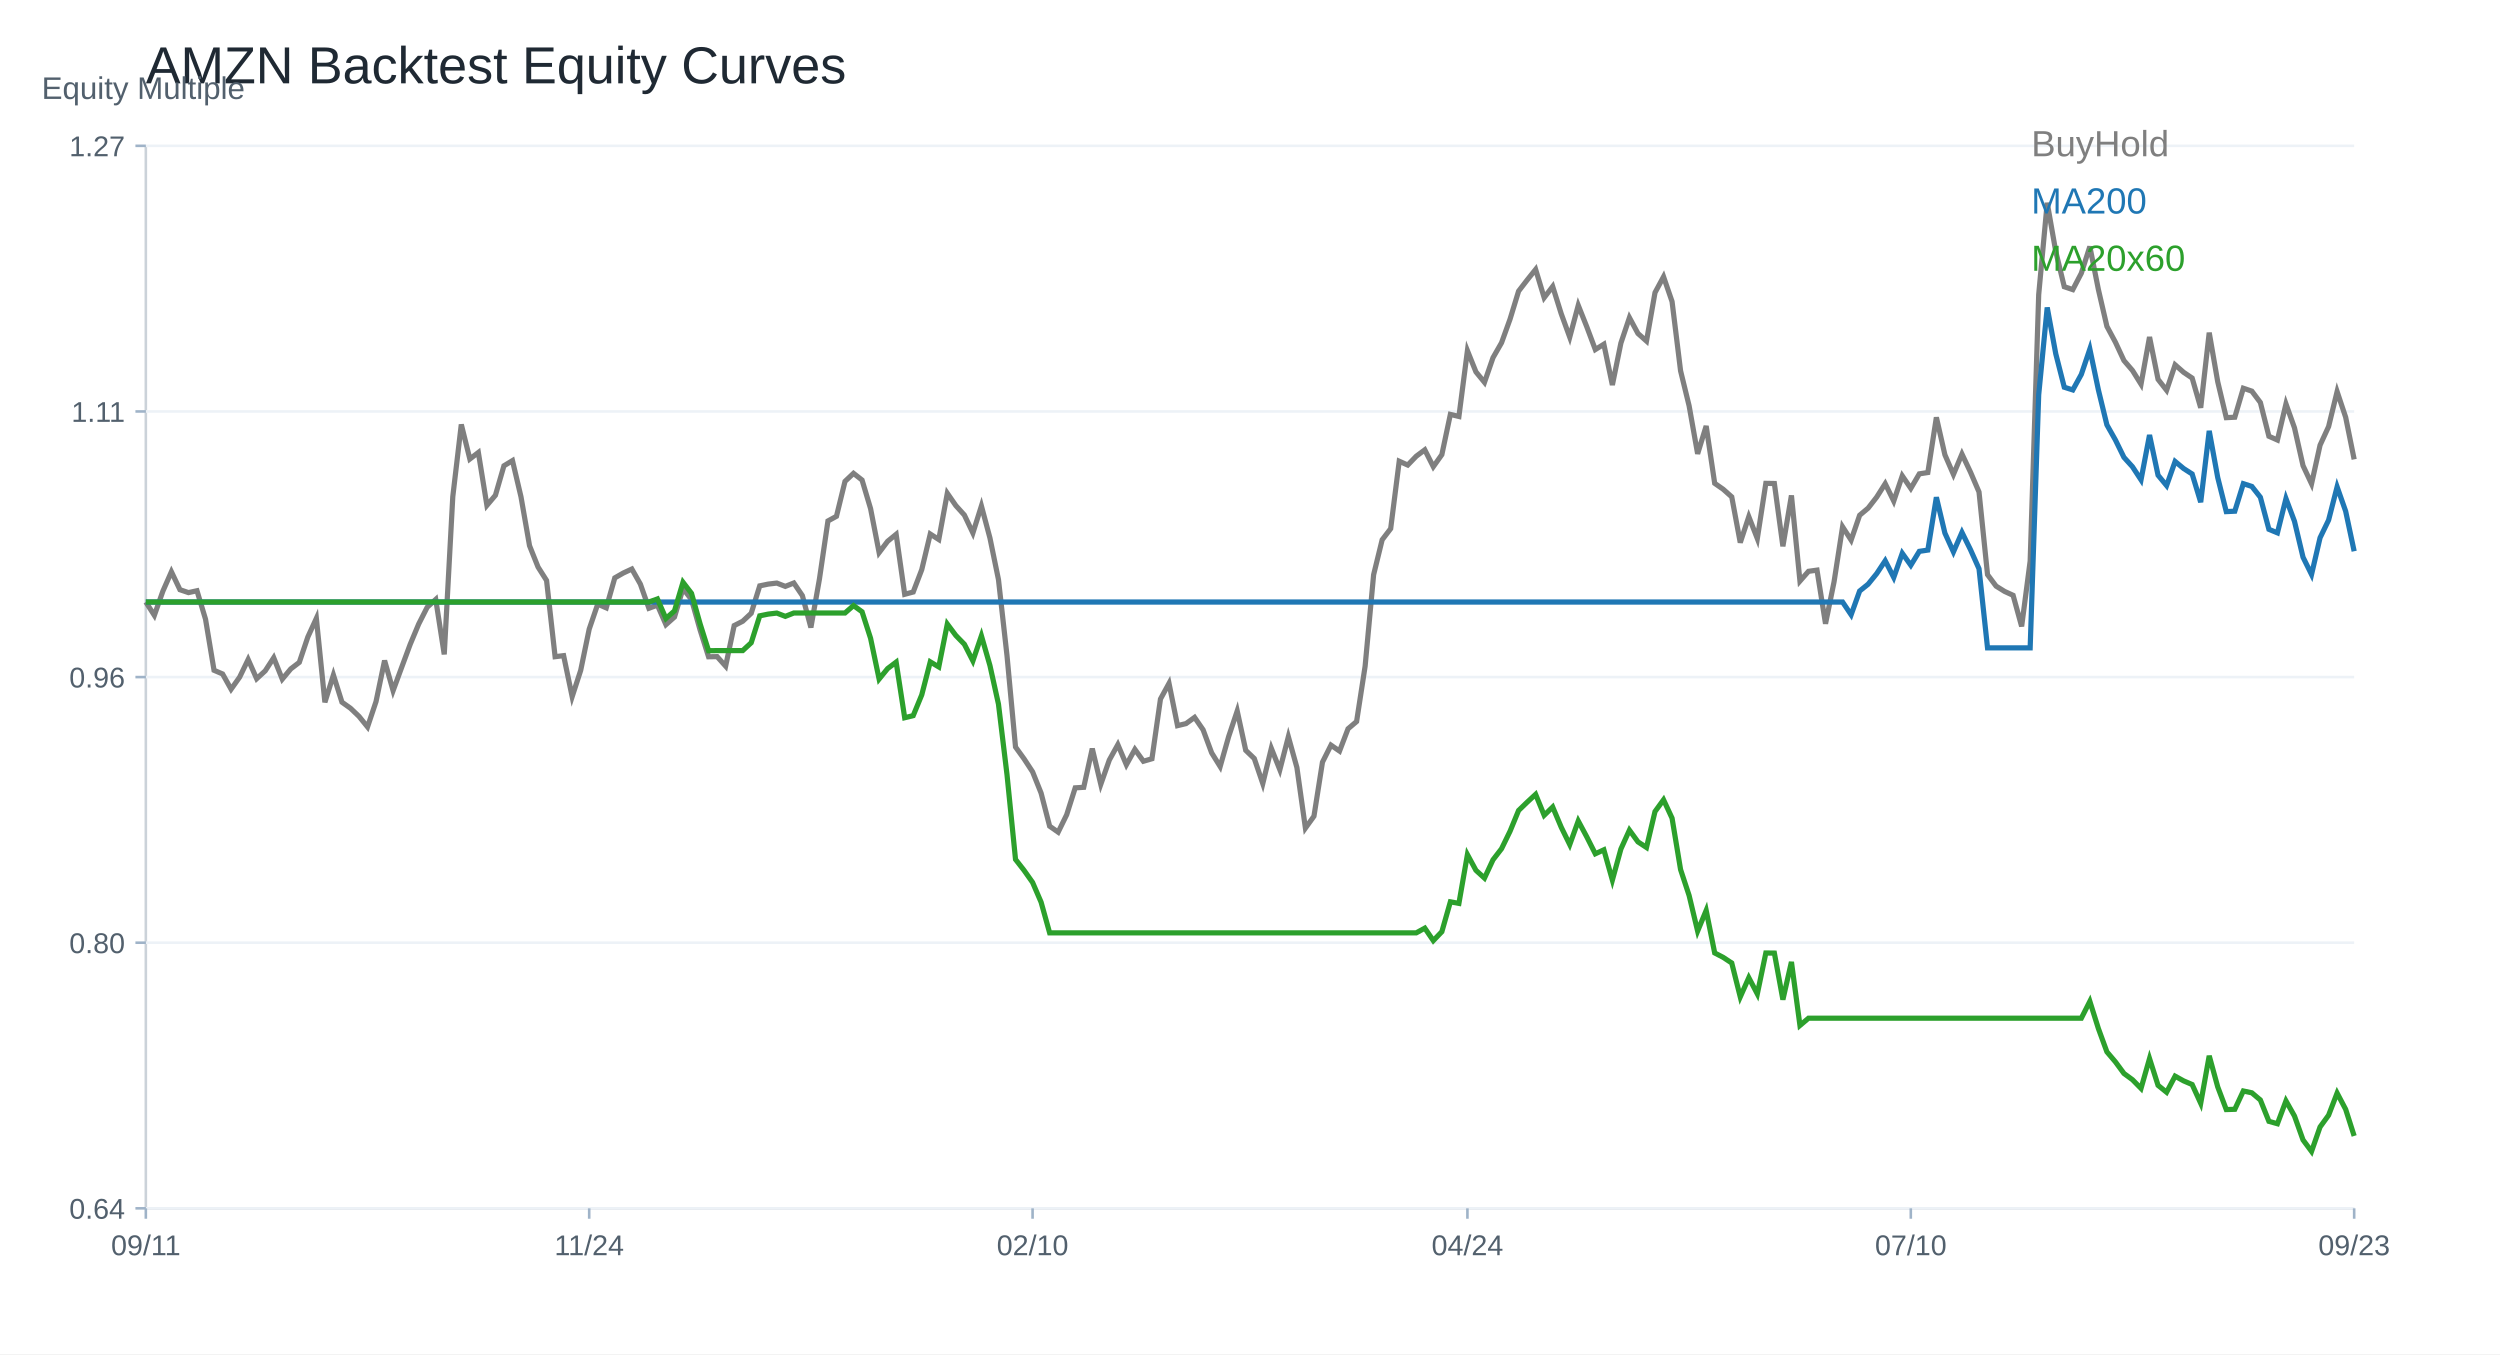
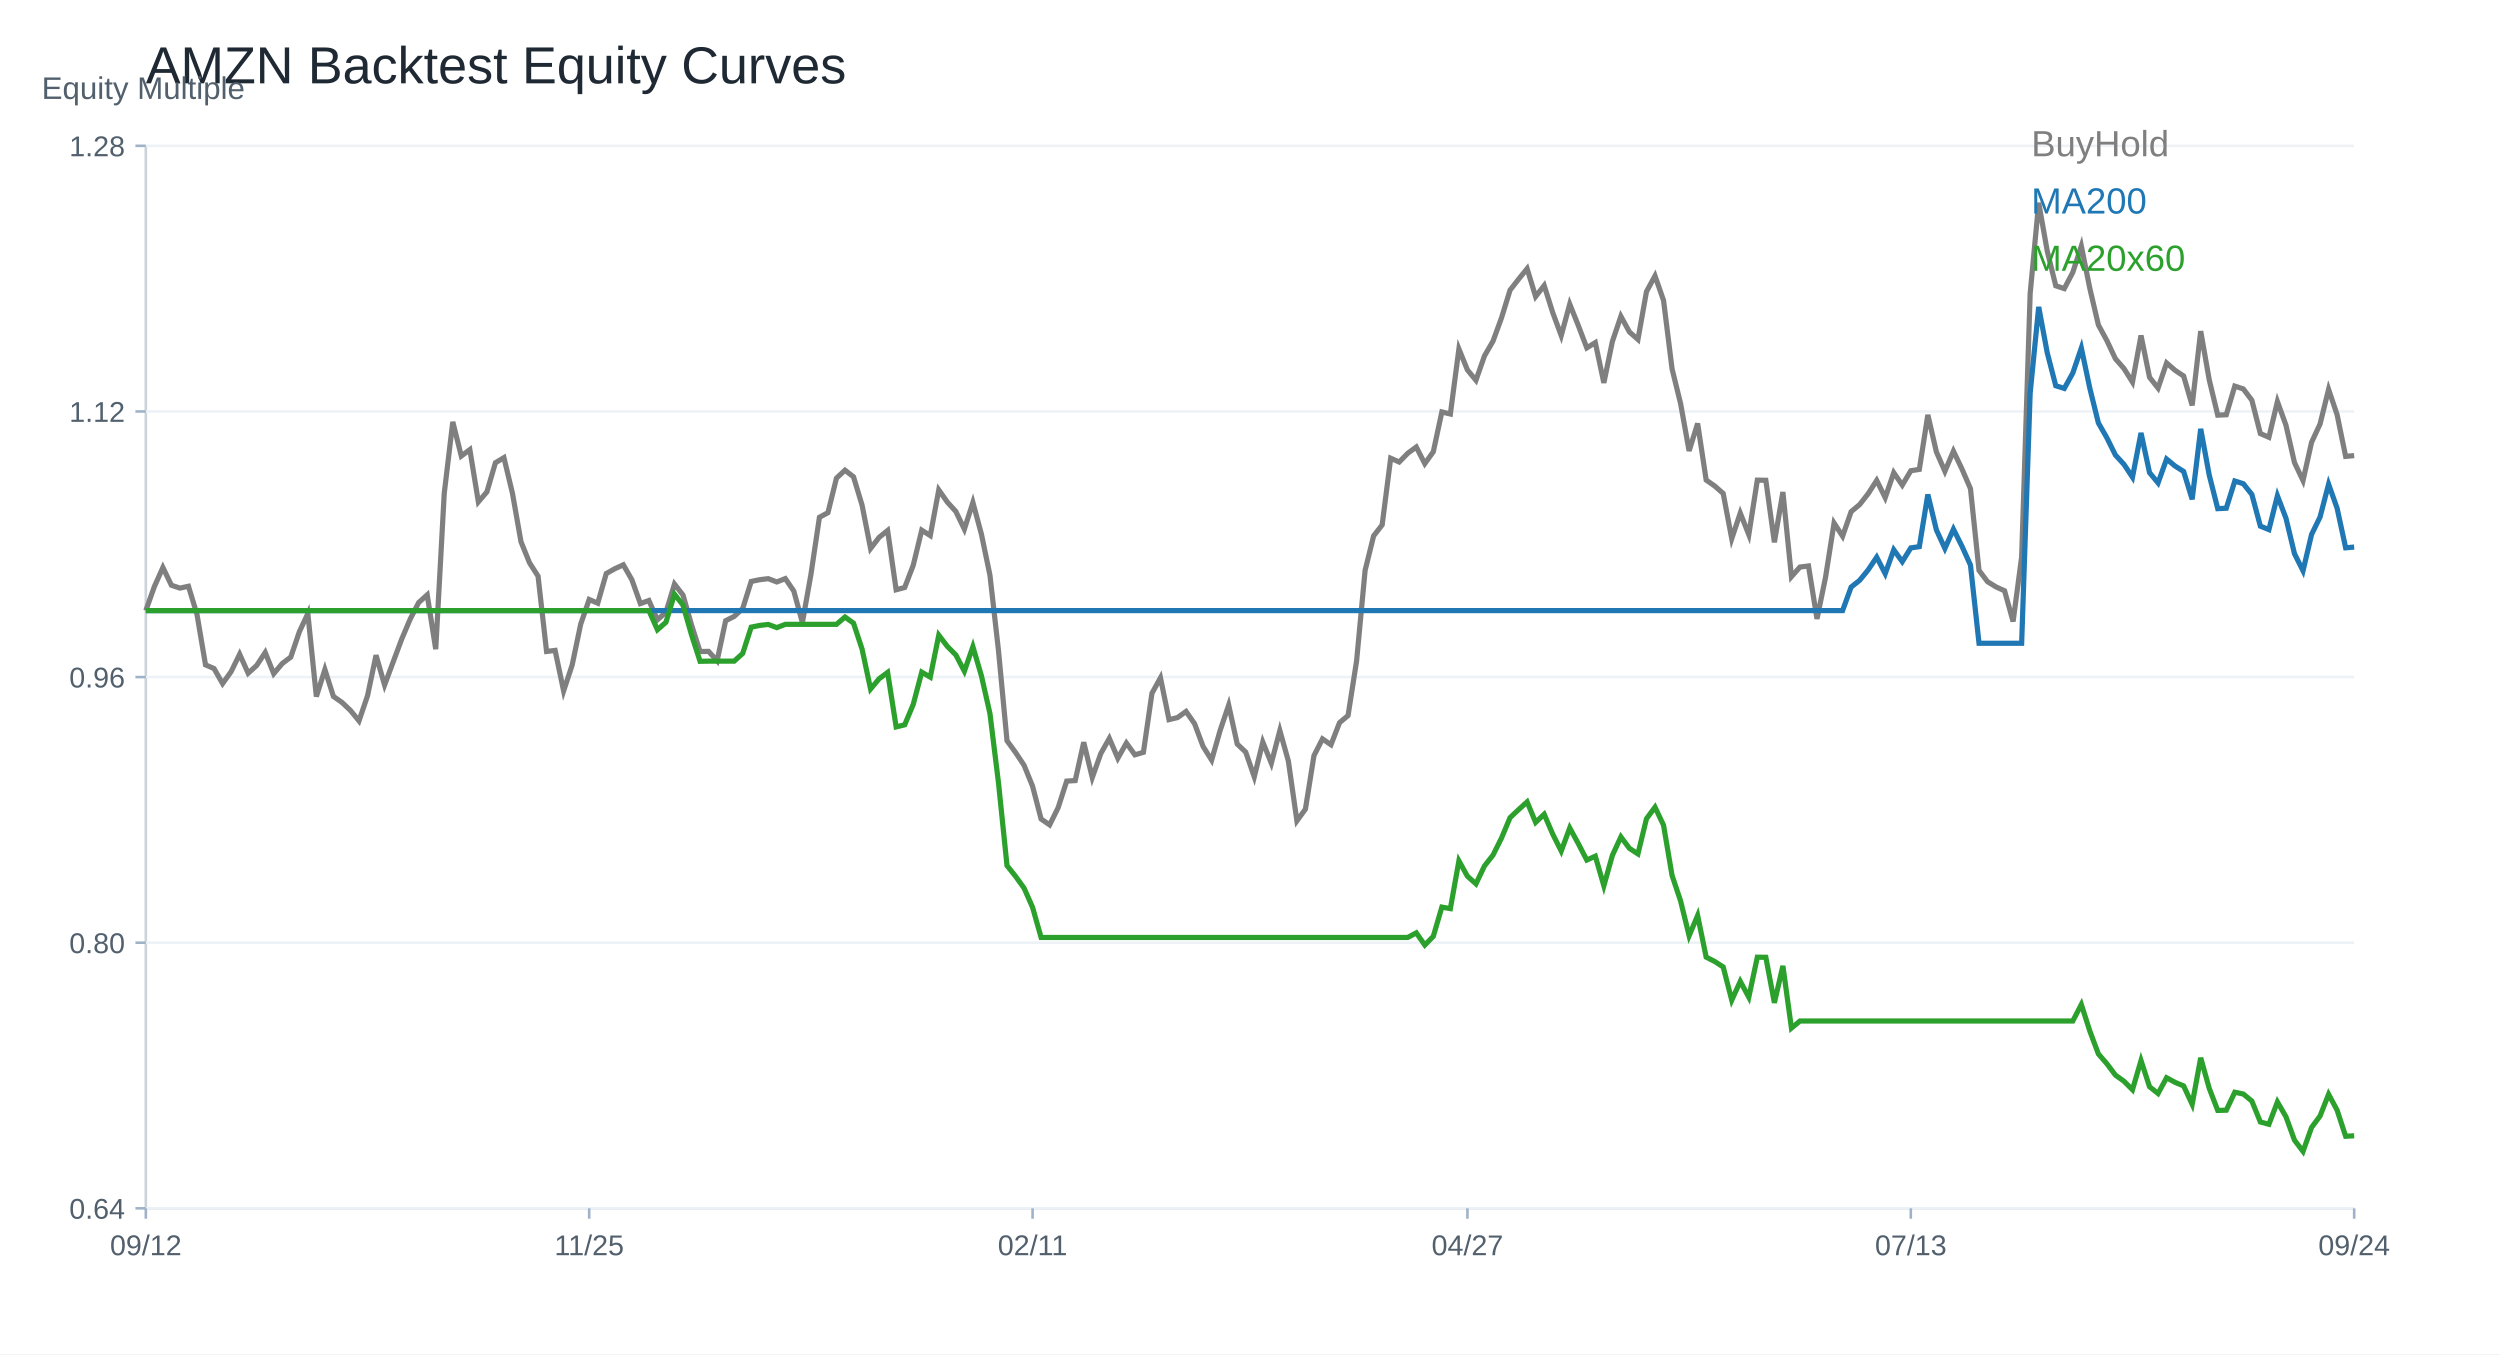
<svg xmlns="http://www.w3.org/2000/svg" width="960" height="520" viewBox="0 0 960 520">
  <rect width="100%" height="100%" fill="white" />
  <text x="56.00" y="32.00" font-size="20" font-family="Arial" fill="#1f2933" text-anchor="start">AMZN Backtest Equity Curves</text>
  <line x1="56" y1="464" x2="904" y2="464" stroke="#cbd2d9" />
  <line x1="56" y1="56" x2="56" y2="464" stroke="#cbd2d9" />
  <text x="16.00" y="38.00" font-size="12" font-family="Arial" fill="#52606d" text-anchor="start">Equity Multiple</text>
  <line x1="56" y1="464.00" x2="904" y2="464.00" stroke="#edf2f7" />
  <line x1="52" y1="464.00" x2="56" y2="464.00" stroke="#9fb3c8" />
  <text x="48.00" y="468.00" font-size="11" font-family="Arial" fill="#52606d" text-anchor="end">0.64</text>
  <line x1="56" y1="362.00" x2="904" y2="362.00" stroke="#edf2f7" />
  <line x1="52" y1="362.00" x2="56" y2="362.00" stroke="#9fb3c8" />
  <text x="48.00" y="366.00" font-size="11" font-family="Arial" fill="#52606d" text-anchor="end">0.80</text>
  <line x1="56" y1="260.00" x2="904" y2="260.00" stroke="#edf2f7" />
  <line x1="52" y1="260.00" x2="56" y2="260.00" stroke="#9fb3c8" />
  <text x="48.00" y="264.00" font-size="11" font-family="Arial" fill="#52606d" text-anchor="end">0.96</text>
  <line x1="56" y1="158.00" x2="904" y2="158.00" stroke="#edf2f7" />
  <line x1="52" y1="158.00" x2="56" y2="158.00" stroke="#9fb3c8" />
-   <text x="48.00" y="162.00" font-size="11" font-family="Arial" fill="#52606d" text-anchor="end">1.11</text>
+   <text x="48.00" y="162.00" font-size="11" font-family="Arial" fill="#52606d" text-anchor="end">1.12</text>
  <line x1="56" y1="56.00" x2="904" y2="56.00" stroke="#edf2f7" />
  <line x1="52" y1="56.00" x2="56" y2="56.00" stroke="#9fb3c8" />
-   <text x="48.00" y="60.00" font-size="11" font-family="Arial" fill="#52606d" text-anchor="end">1.27</text>
+   <text x="48.00" y="60.00" font-size="11" font-family="Arial" fill="#52606d" text-anchor="end">1.28</text>
  <line x1="56.00" y1="464" x2="56.00" y2="468" stroke="#9fb3c8" />
-   <text x="56.00" y="482.00" font-size="11" font-family="Arial" fill="#52606d" text-anchor="middle">09/11</text>
+   <text x="56.00" y="482.00" font-size="11" font-family="Arial" fill="#52606d" text-anchor="middle">09/12</text>
  <line x1="226.25" y1="464" x2="226.25" y2="468" stroke="#9fb3c8" />
-   <text x="226.25" y="482.00" font-size="11" font-family="Arial" fill="#52606d" text-anchor="middle">11/24</text>
+   <text x="226.25" y="482.00" font-size="11" font-family="Arial" fill="#52606d" text-anchor="middle">11/25</text>
  <line x1="396.51" y1="464" x2="396.51" y2="468" stroke="#9fb3c8" />
-   <text x="396.51" y="482.00" font-size="11" font-family="Arial" fill="#52606d" text-anchor="middle">02/10</text>
+   <text x="396.51" y="482.00" font-size="11" font-family="Arial" fill="#52606d" text-anchor="middle">02/11</text>
  <line x1="563.49" y1="464" x2="563.49" y2="468" stroke="#9fb3c8" />
-   <text x="563.49" y="482.00" font-size="11" font-family="Arial" fill="#52606d" text-anchor="middle">04/24</text>
+   <text x="563.49" y="482.00" font-size="11" font-family="Arial" fill="#52606d" text-anchor="middle">04/27</text>
  <line x1="733.75" y1="464" x2="733.75" y2="468" stroke="#9fb3c8" />
-   <text x="733.75" y="482.00" font-size="11" font-family="Arial" fill="#52606d" text-anchor="middle">07/10</text>
+   <text x="733.75" y="482.00" font-size="11" font-family="Arial" fill="#52606d" text-anchor="middle">07/13</text>
  <line x1="904.00" y1="464" x2="904.00" y2="468" stroke="#9fb3c8" />
-   <text x="904.00" y="482.00" font-size="11" font-family="Arial" fill="#52606d" text-anchor="middle">09/23</text>
-   <polyline fill="none" stroke="#7f7f7f" stroke-width="2" points="56.00,231.18 59.27,236.29 62.55,226.99 65.82,219.56 69.10,226.45 72.37,227.56 75.64,226.85 78.92,237.76 82.19,257.39 85.47,258.80 88.74,264.65 92.02,260.02 95.29,253.25 98.56,260.62 101.84,257.61 105.11,252.57 108.39,260.79 111.66,256.85 114.93,254.35 118.21,244.60 121.48,237.45 124.76,269.69 128.03,259.20 131.31,269.64 134.58,271.96 137.85,275.08 141.13,279.14 144.40,269.38 147.68,253.64 150.95,265.21 154.22,256.31 157.50,247.46 160.77,239.64 164.05,233.17 167.32,230.19 170.59,251.29 173.87,190.72 177.14,162.99 180.42,176.26 183.69,173.76 186.97,194.07 190.24,190.18 193.51,178.87 196.79,176.88 200.06,190.78 203.34,209.55 206.61,217.74 209.88,222.90 213.16,252.17 216.43,251.77 219.71,267.51 222.98,257.44 226.25,241.59 229.53,231.98 232.80,233.42 236.08,221.91 239.35,220.04 242.63,218.51 245.90,224.29 249.17,233.57 252.45,232.38 255.72,239.86 259.00,236.94 262.27,226.00 265.54,230.25 268.82,241.85 272.09,252.20 275.37,252.14 278.64,255.80 281.92,240.23 285.19,238.56 288.46,235.50 291.74,224.97 295.01,224.29 298.29,223.90 301.56,225.17 304.83,223.87 308.11,228.72 311.38,240.97 314.66,222.37 317.93,200.05 321.20,198.26 324.48,184.85 327.75,181.76 331.03,184.34 334.30,195.31 337.58,212.19 340.85,207.85 344.12,205.18 347.40,228.21 350.67,227.33 353.95,218.74 357.22,205.07 360.49,207.17 363.77,189.41 367.04,194.15 370.32,197.78 373.59,204.67 376.86,194.29 380.14,206.60 383.41,222.56 386.69,251.77 389.96,286.85 393.24,291.39 396.51,296.38 399.78,304.54 403.06,317.25 406.33,319.55 409.61,312.85 412.88,302.53 416.15,302.33 419.43,287.45 422.70,301.17 425.98,291.84 429.25,285.94 432.53,293.66 435.80,287.76 439.07,292.32 442.35,291.36 445.62,268.42 448.90,262.41 452.17,278.65 455.44,277.86 458.72,275.48 461.99,280.24 465.27,289.09 468.54,294.36 471.81,282.82 475.09,273.01 478.36,288.13 481.64,291.27 484.91,300.89 488.19,287.36 491.46,295.58 494.73,282.91 498.01,294.73 501.28,317.99 504.56,313.42 507.83,292.66 511.10,286.14 514.38,288.41 517.65,279.85 520.93,277.07 524.20,255.86 527.47,220.69 530.75,207.28 534.02,203.00 537.30,177.11 540.57,178.58 543.85,175.18 547.12,172.74 550.39,179.21 553.67,174.58 556.94,159.13 560.22,159.92 563.49,134.66 566.76,142.80 570.04,146.82 573.31,137.35 576.59,131.62 579.86,122.55 583.14,111.80 586.41,107.55 589.68,103.46 592.96,114.30 596.23,110.01 599.51,120.48 602.78,129.47 606.05,117.25 609.33,125.50 612.60,134.23 615.88,132.19 619.15,147.84 622.42,131.76 625.70,121.98 628.97,128.05 632.25,130.97 635.52,112.37 638.80,106.27 642.07,115.80 645.34,142.40 648.62,155.84 651.89,174.27 655.17,163.58 658.44,185.59 661.71,187.88 664.99,190.80 668.26,208.36 671.54,198.40 674.81,206.80 678.08,185.61 681.36,185.67 684.63,209.78 687.91,190.24 691.18,223.13 694.46,219.39 697.73,218.93 701.00,239.52 704.28,223.41 707.55,202.29 710.83,207.39 714.10,197.86 717.37,195.11 720.65,190.89 723.92,185.73 727.20,192.42 730.47,182.72 733.75,187.54 737.02,181.96 740.29,181.45 743.57,160.26 746.84,174.64 750.12,182.18 753.39,174.36 756.66,181.28 759.94,188.93 763.21,220.66 766.49,225.06 769.76,227.10 773.03,228.60 776.31,240.54 779.58,215.45 782.86,113.13 786.13,77.86 789.41,96.57 792.68,110.10 795.95,111.21 799.23,104.91 802.50,94.67 805.78,111.18 809.05,125.33 812.32,131.42 815.60,138.46 818.87,142.26 822.15,147.53 825.42,129.41 828.69,145.66 831.97,149.86 835.24,140.10 838.52,142.97 841.79,145.18 845.07,156.58 848.34,127.74 851.61,146.62 854.89,160.38 858.16,160.21 861.44,149.09 864.71,150.20 867.98,154.56 871.26,167.52 874.53,168.97 877.81,155.10 881.08,164.29 884.36,178.81 887.63,185.78 890.90,170.95 894.18,163.81 897.45,150.37 900.73,160.21 904.00,176.40" />
+   <text x="904.00" y="482.00" font-size="11" font-family="Arial" fill="#52606d" text-anchor="middle">09/24</text>
+   <polyline fill="none" stroke="#7f7f7f" stroke-width="2" points="56.00,234.46 59.27,225.27 62.55,217.92 65.82,224.73 69.10,225.83 72.37,225.13 75.64,235.92 78.92,255.31 82.19,256.72 85.47,262.49 88.74,257.92 92.02,251.22 95.29,258.51 98.56,255.54 101.84,250.55 105.11,258.68 108.39,254.78 111.66,252.32 114.93,242.67 118.21,235.61 121.48,267.48 124.76,257.11 128.03,267.42 131.31,269.72 134.58,272.81 137.85,276.81 141.13,267.17 144.40,251.61 147.68,263.05 150.95,254.25 154.22,245.50 157.50,237.77 160.77,231.38 164.05,228.43 167.32,249.29 170.59,189.42 173.87,162.00 177.14,175.12 180.42,172.65 183.69,192.72 186.97,188.88 190.24,177.70 193.51,175.74 196.79,189.47 200.06,208.03 203.34,216.13 206.61,221.23 209.88,250.16 213.16,249.76 216.43,265.32 219.71,255.37 222.98,239.70 226.25,230.20 229.53,231.63 232.80,220.25 236.08,218.40 239.35,216.89 242.63,222.60 245.90,231.77 249.17,230.59 252.45,237.99 255.72,235.11 259.00,224.29 262.27,228.49 265.54,239.95 268.82,250.19 272.09,250.13 275.37,253.74 278.64,238.36 281.92,236.70 285.19,233.68 288.46,223.28 291.74,222.60 295.01,222.21 298.29,223.47 301.56,222.18 304.83,226.98 308.11,239.09 311.38,220.70 314.66,198.64 317.93,196.87 321.20,183.61 324.48,180.56 327.75,183.11 331.03,193.96 334.30,210.63 337.58,206.35 340.85,203.71 344.12,226.47 347.40,225.60 350.67,217.11 353.95,203.60 357.22,205.67 360.49,188.13 363.77,192.81 367.04,196.40 370.32,203.21 373.59,192.95 376.86,205.11 380.14,220.89 383.41,249.76 386.69,284.44 389.96,288.92 393.24,293.86 396.51,301.93 399.78,314.49 403.06,316.76 406.33,310.14 409.61,299.94 412.88,299.74 416.15,285.03 419.43,298.59 422.70,289.37 425.98,283.54 429.25,291.16 432.53,285.33 435.80,289.85 439.07,288.89 442.35,266.22 445.62,260.28 448.90,276.34 452.17,275.55 455.44,273.20 458.72,277.91 461.99,286.65 465.27,291.87 468.54,280.46 471.81,270.76 475.09,285.70 478.36,288.81 481.64,298.31 484.91,284.94 488.19,293.07 491.46,280.54 494.73,292.23 498.01,315.21 501.28,310.70 504.56,290.18 507.83,283.74 511.10,285.98 514.38,277.51 517.65,274.77 520.93,253.80 524.20,219.04 527.47,205.79 530.75,201.55 534.02,175.96 537.30,177.42 540.57,174.06 543.85,171.65 547.12,178.04 550.39,173.47 553.67,158.19 556.94,158.98 560.22,134.00 563.49,142.05 566.76,146.03 570.04,136.66 573.31,131.00 576.59,122.03 579.86,111.41 583.14,107.20 586.41,103.17 589.68,113.88 592.96,109.64 596.23,119.99 599.51,128.87 602.78,116.79 606.05,124.95 609.33,133.58 612.60,131.56 615.88,147.03 619.15,131.14 622.42,121.47 625.70,127.47 628.97,130.36 632.25,111.97 635.52,105.94 638.80,115.36 642.07,141.65 645.34,154.94 648.62,173.16 651.89,162.59 655.17,184.34 658.44,186.61 661.71,189.50 664.99,206.85 668.26,197.01 671.54,205.31 674.81,184.37 678.08,184.43 681.36,208.25 684.63,188.94 687.91,221.45 691.18,217.75 694.46,217.31 697.73,237.66 701.00,221.73 704.28,200.85 707.55,205.90 710.83,196.48 714.10,193.76 717.37,189.58 720.65,184.48 723.92,191.10 727.20,181.51 730.47,186.28 733.75,180.76 737.02,180.25 740.29,159.31 743.57,173.52 746.84,180.98 750.12,173.24 753.39,180.08 756.66,187.65 759.94,219.02 763.21,223.36 766.49,225.38 769.76,226.86 773.03,238.66 776.31,213.86 779.58,112.73 782.86,77.86 786.13,96.36 789.41,109.73 792.68,110.82 795.95,104.60 799.23,94.48 802.50,110.79 805.78,124.78 809.05,130.81 812.32,137.76 815.60,141.51 818.87,146.73 822.15,128.82 825.42,144.88 828.69,149.03 831.97,139.38 835.24,142.21 838.52,144.40 841.79,155.67 845.07,127.16 848.34,145.83 851.61,159.42 854.89,159.26 858.16,148.27 861.44,149.36 864.71,153.68 867.98,166.49 871.26,167.92 874.53,154.21 877.81,163.29 881.08,177.64 884.36,184.54 887.63,169.88 890.90,162.82 894.18,149.53 897.45,159.26 900.73,175.26 904.00,174.95" />
  <text x="780.00" y="60.00" font-size="14" font-family="Arial" fill="#7f7f7f" text-anchor="start">BuyHold</text>
-   <polyline fill="none" stroke="#1f77b4" stroke-width="2" points="56.00,231.18 59.27,231.18 62.55,231.18 65.82,231.18 69.10,231.18 72.37,231.18 75.64,231.18 78.92,231.18 82.19,231.18 85.47,231.18 88.74,231.18 92.02,231.18 95.29,231.18 98.56,231.18 101.84,231.18 105.11,231.18 108.39,231.18 111.66,231.18 114.93,231.18 118.21,231.18 121.48,231.18 124.76,231.18 128.03,231.18 131.31,231.18 134.58,231.18 137.85,231.18 141.13,231.18 144.40,231.18 147.68,231.18 150.95,231.18 154.22,231.18 157.50,231.18 160.77,231.18 164.05,231.18 167.32,231.18 170.59,231.18 173.87,231.18 177.14,231.18 180.42,231.18 183.69,231.18 186.97,231.18 190.24,231.18 193.51,231.18 196.79,231.18 200.06,231.18 203.34,231.18 206.61,231.18 209.88,231.18 213.16,231.18 216.43,231.18 219.71,231.18 222.98,231.18 226.25,231.18 229.53,231.18 232.80,231.18 236.08,231.18 239.35,231.18 242.63,231.18 245.90,231.18 249.17,231.18 252.45,231.18 255.72,231.18 259.00,231.18 262.27,231.18 265.54,231.18 268.82,231.18 272.09,231.18 275.37,231.18 278.64,231.18 281.92,231.18 285.19,231.18 288.46,231.18 291.74,231.18 295.01,231.18 298.29,231.18 301.56,231.18 304.83,231.18 308.11,231.18 311.38,231.18 314.66,231.18 317.93,231.18 321.20,231.18 324.48,231.18 327.75,231.18 331.03,231.18 334.30,231.18 337.58,231.18 340.85,231.18 344.12,231.18 347.40,231.18 350.67,231.18 353.95,231.18 357.22,231.18 360.49,231.18 363.77,231.18 367.04,231.18 370.32,231.18 373.59,231.18 376.86,231.18 380.14,231.18 383.41,231.18 386.69,231.18 389.96,231.18 393.24,231.18 396.51,231.18 399.78,231.18 403.06,231.18 406.33,231.18 409.61,231.18 412.88,231.18 416.15,231.18 419.43,231.18 422.70,231.18 425.98,231.18 429.25,231.18 432.53,231.18 435.80,231.18 439.07,231.18 442.35,231.18 445.62,231.18 448.90,231.18 452.17,231.18 455.44,231.18 458.72,231.18 461.99,231.18 465.27,231.18 468.54,231.18 471.81,231.18 475.09,231.18 478.36,231.18 481.64,231.18 484.91,231.18 488.19,231.18 491.46,231.18 494.73,231.18 498.01,231.18 501.28,231.18 504.56,231.18 507.83,231.18 511.10,231.18 514.38,231.18 517.65,231.18 520.93,231.18 524.20,231.18 527.47,231.18 530.75,231.18 534.02,231.18 537.30,231.18 540.57,231.18 543.85,231.18 547.12,231.18 550.39,231.18 553.67,231.18 556.94,231.18 560.22,231.18 563.49,231.18 566.76,231.18 570.04,231.18 573.31,231.18 576.59,231.18 579.86,231.18 583.14,231.18 586.41,231.18 589.68,231.18 592.96,231.18 596.23,231.18 599.51,231.18 602.78,231.18 606.05,231.18 609.33,231.18 612.60,231.18 615.88,231.18 619.15,231.18 622.42,231.18 625.70,231.18 628.97,231.18 632.25,231.18 635.52,231.18 638.80,231.18 642.07,231.18 645.34,231.18 648.62,231.18 651.89,231.18 655.17,231.18 658.44,231.18 661.71,231.18 664.99,231.18 668.26,231.18 671.54,231.18 674.81,231.18 678.08,231.18 681.36,231.18 684.63,231.18 687.91,231.18 691.18,231.18 694.46,231.18 697.73,231.18 701.00,231.18 704.28,231.18 707.55,231.18 710.83,236.07 714.10,226.95 717.37,224.31 720.65,220.27 723.92,215.33 727.20,221.74 730.47,212.45 733.75,217.06 737.02,211.72 740.29,211.23 743.57,190.94 746.84,204.71 750.12,211.93 753.39,204.44 756.66,211.06 759.94,218.40 763.21,248.78 766.49,248.78 769.76,248.78 773.03,248.78 776.31,248.78 779.58,248.78 782.86,151.57 786.13,118.06 789.41,135.84 792.68,148.69 795.95,149.74 799.23,143.76 802.50,134.04 805.78,149.72 809.05,163.16 812.32,168.95 815.60,175.63 818.87,179.24 822.15,184.25 825.42,167.04 828.69,182.48 831.97,186.46 835.24,177.20 838.52,179.92 841.79,182.02 845.07,192.85 848.34,165.45 851.61,183.39 854.89,196.46 858.16,196.30 861.44,185.74 864.71,186.79 867.98,190.94 871.26,203.25 874.53,204.62 877.81,191.45 881.08,200.18 884.36,213.97 887.63,220.60 890.90,206.51 894.18,199.72 897.45,186.95 900.73,196.30 904.00,211.68" />
+   <polyline fill="none" stroke="#1f77b4" stroke-width="2" points="56.00,234.46 59.27,234.46 62.55,234.46 65.82,234.46 69.10,234.46 72.37,234.46 75.64,234.46 78.92,234.46 82.19,234.46 85.47,234.46 88.74,234.46 92.02,234.46 95.29,234.46 98.56,234.46 101.84,234.46 105.11,234.46 108.39,234.46 111.66,234.46 114.93,234.46 118.21,234.46 121.48,234.46 124.76,234.46 128.03,234.46 131.31,234.46 134.58,234.46 137.85,234.46 141.13,234.46 144.40,234.46 147.68,234.46 150.95,234.46 154.22,234.46 157.50,234.46 160.77,234.46 164.05,234.46 167.32,234.46 170.59,234.46 173.87,234.46 177.14,234.46 180.42,234.46 183.69,234.46 186.97,234.46 190.24,234.46 193.51,234.46 196.79,234.46 200.06,234.46 203.34,234.46 206.61,234.46 209.88,234.46 213.16,234.46 216.43,234.46 219.71,234.46 222.98,234.46 226.25,234.46 229.53,234.46 232.80,234.46 236.08,234.46 239.35,234.46 242.63,234.46 245.90,234.46 249.17,234.46 252.45,234.46 255.72,234.46 259.00,234.46 262.27,234.46 265.54,234.46 268.82,234.46 272.09,234.46 275.37,234.46 278.64,234.46 281.92,234.46 285.19,234.46 288.46,234.46 291.74,234.46 295.01,234.46 298.29,234.46 301.56,234.46 304.83,234.46 308.11,234.46 311.38,234.46 314.66,234.46 317.93,234.46 321.20,234.46 324.48,234.46 327.75,234.46 331.03,234.46 334.30,234.46 337.58,234.46 340.85,234.46 344.12,234.46 347.40,234.46 350.67,234.46 353.95,234.46 357.22,234.46 360.49,234.46 363.77,234.46 367.04,234.46 370.32,234.46 373.59,234.46 376.86,234.46 380.14,234.46 383.41,234.46 386.69,234.46 389.96,234.46 393.24,234.46 396.51,234.46 399.78,234.46 403.06,234.46 406.33,234.46 409.61,234.46 412.88,234.46 416.15,234.46 419.43,234.46 422.70,234.46 425.98,234.46 429.25,234.46 432.53,234.46 435.80,234.46 439.07,234.46 442.35,234.46 445.62,234.46 448.90,234.46 452.17,234.46 455.44,234.46 458.72,234.46 461.99,234.46 465.27,234.46 468.54,234.46 471.81,234.46 475.09,234.46 478.36,234.46 481.64,234.46 484.91,234.46 488.19,234.46 491.46,234.46 494.73,234.46 498.01,234.46 501.28,234.46 504.56,234.46 507.83,234.46 511.10,234.46 514.38,234.46 517.65,234.46 520.93,234.46 524.20,234.46 527.47,234.46 530.75,234.46 534.02,234.46 537.30,234.46 540.57,234.46 543.85,234.46 547.12,234.46 550.39,234.46 553.67,234.46 556.94,234.46 560.22,234.46 563.49,234.46 566.76,234.46 570.04,234.46 573.31,234.46 576.59,234.46 579.86,234.46 583.14,234.46 586.41,234.46 589.68,234.46 592.96,234.46 596.23,234.46 599.51,234.46 602.78,234.46 606.05,234.46 609.33,234.46 612.60,234.46 615.88,234.46 619.15,234.46 622.42,234.46 625.70,234.46 628.97,234.46 632.25,234.46 635.52,234.46 638.80,234.46 642.07,234.46 645.34,234.46 648.62,234.46 651.89,234.46 655.17,234.46 658.44,234.46 661.71,234.46 664.99,234.46 668.26,234.46 671.54,234.46 674.81,234.46 678.08,234.46 681.36,234.46 684.63,234.46 687.91,234.46 691.18,234.46 694.46,234.46 697.73,234.46 701.00,234.46 704.28,234.46 707.55,234.46 710.83,225.44 714.10,222.84 717.37,218.84 720.65,213.96 723.92,220.29 727.20,211.12 730.47,215.68 733.75,210.39 737.02,209.91 740.29,189.87 743.57,203.47 746.84,210.61 750.12,203.20 753.39,209.75 756.66,216.99 759.94,247.02 763.21,247.02 766.49,247.02 769.76,247.02 773.03,247.02 776.31,247.02 779.58,150.97 782.86,117.85 786.13,135.42 789.41,148.12 792.68,149.16 795.95,143.25 799.23,133.63 802.50,149.13 805.78,162.41 809.05,168.14 812.32,174.74 815.60,178.31 818.87,183.26 822.15,166.25 825.42,181.50 828.69,185.44 831.97,176.28 835.24,178.97 838.52,181.05 841.79,191.75 845.07,164.68 848.34,182.41 851.61,195.32 854.89,195.16 858.16,184.72 861.44,185.76 864.71,189.86 867.98,202.03 871.26,203.38 874.53,190.37 877.81,198.99 881.08,212.62 884.36,219.17 887.63,205.25 890.90,198.54 894.18,185.92 897.45,195.16 900.73,210.36 904.00,210.07" />
  <text x="780.00" y="82.00" font-size="14" font-family="Arial" fill="#1f77b4" text-anchor="start">MA200</text>
-   <polyline fill="none" stroke="#2ca02c" stroke-width="2" points="56.00,231.18 59.27,231.18 62.55,231.18 65.82,231.18 69.10,231.18 72.37,231.18 75.64,231.18 78.92,231.18 82.19,231.18 85.47,231.18 88.74,231.18 92.02,231.18 95.29,231.18 98.56,231.18 101.84,231.18 105.11,231.18 108.39,231.18 111.66,231.18 114.93,231.18 118.21,231.18 121.48,231.18 124.76,231.18 128.03,231.18 131.31,231.18 134.58,231.18 137.85,231.18 141.13,231.18 144.40,231.18 147.68,231.18 150.95,231.18 154.22,231.18 157.50,231.18 160.77,231.18 164.05,231.18 167.32,231.18 170.59,231.18 173.87,231.18 177.14,231.18 180.42,231.18 183.69,231.18 186.97,231.18 190.24,231.18 193.51,231.18 196.79,231.18 200.06,231.18 203.34,231.18 206.61,231.18 209.88,231.18 213.16,231.18 216.43,231.18 219.71,231.18 222.98,231.18 226.25,231.18 229.53,231.18 232.80,231.18 236.08,231.18 239.35,231.18 242.63,231.18 245.90,231.18 249.17,231.18 252.45,229.99 255.72,237.50 259.00,234.57 262.27,223.59 265.54,227.85 268.82,239.50 272.09,249.88 275.37,249.83 278.64,249.83 281.92,249.83 285.19,249.83 288.46,246.82 291.74,236.48 295.01,235.81 298.29,235.42 301.56,236.68 304.83,235.39 308.11,235.39 311.38,235.39 314.66,235.39 317.93,235.39 321.20,235.39 324.48,235.39 327.75,232.53 331.03,234.92 334.30,245.10 337.58,260.75 340.85,256.73 344.12,254.26 347.40,275.61 350.67,274.80 353.95,266.83 357.22,254.15 360.49,256.10 363.77,239.63 367.04,244.02 370.32,247.39 373.59,253.78 376.86,244.15 380.14,255.57 383.41,270.38 386.69,297.47 389.96,330.01 393.24,334.22 396.51,338.85 399.78,346.43 403.06,358.21 406.33,358.21 409.61,358.21 412.88,358.21 416.15,358.21 419.43,358.21 422.70,358.21 425.98,358.21 429.25,358.21 432.53,358.21 435.80,358.21 439.07,358.21 442.35,358.21 445.62,358.21 448.90,358.21 452.17,358.21 455.44,358.21 458.72,358.21 461.99,358.21 465.27,358.21 468.54,358.21 471.81,358.21 475.09,358.21 478.36,358.21 481.64,358.21 484.91,358.21 488.19,358.21 491.46,358.21 494.73,358.21 498.01,358.21 501.28,358.21 504.56,358.21 507.83,358.21 511.10,358.21 514.38,358.21 517.65,358.21 520.93,358.21 524.20,358.21 527.47,358.21 530.75,358.21 534.02,358.21 537.30,358.21 540.57,358.21 543.85,358.21 547.12,356.40 550.39,361.20 553.67,357.77 556.94,346.31 560.22,346.90 563.49,328.16 566.76,334.20 570.04,337.19 573.31,330.16 576.59,325.91 579.86,319.19 583.14,311.22 586.41,308.06 589.68,305.03 592.96,313.07 596.23,309.89 599.51,317.65 602.78,324.32 606.05,315.25 609.33,321.37 612.60,327.85 615.88,326.34 619.15,337.94 622.42,326.02 625.70,318.77 628.97,323.27 632.25,325.43 635.52,311.64 638.80,307.12 642.07,314.18 645.34,333.91 648.62,343.87 651.89,357.54 655.17,349.61 658.44,365.93 661.71,367.63 664.99,369.80 668.26,382.81 671.54,375.43 674.81,381.66 678.08,365.95 681.36,365.99 684.63,383.87 687.91,369.38 691.18,393.77 694.46,390.99 697.73,390.99 701.00,390.99 704.28,390.99 707.55,390.99 710.83,390.99 714.10,390.99 717.37,390.99 720.65,390.99 723.92,390.99 727.20,390.99 730.47,390.99 733.75,390.99 737.02,390.99 740.29,390.99 743.57,390.99 746.84,390.99 750.12,390.99 753.39,390.99 756.66,390.99 759.94,390.99 763.21,390.99 766.49,390.99 769.76,390.99 773.03,390.99 776.31,390.99 779.58,390.99 782.86,390.99 786.13,390.99 789.41,390.99 792.68,390.99 795.95,390.99 799.23,390.99 802.50,384.52 805.78,394.96 809.05,403.91 812.32,407.76 815.60,412.21 818.87,414.61 822.15,417.95 825.42,406.49 828.69,416.77 831.97,419.42 835.24,413.25 838.52,415.06 841.79,416.46 845.07,423.67 848.34,405.43 851.61,417.38 854.89,426.07 858.16,425.97 861.44,418.94 864.71,419.64 867.98,422.40 871.26,430.59 874.53,431.51 877.81,422.74 881.08,428.55 884.36,437.73 887.63,442.14 890.90,432.76 894.18,428.24 897.45,419.74 900.73,425.97 904.00,436.21" />
+   <polyline fill="none" stroke="#2ca02c" stroke-width="2" points="56.00,234.46 59.27,234.46 62.55,234.46 65.82,234.46 69.10,234.46 72.37,234.46 75.64,234.46 78.92,234.46 82.19,234.46 85.47,234.46 88.74,234.46 92.02,234.46 95.29,234.46 98.56,234.46 101.84,234.46 105.11,234.46 108.39,234.46 111.66,234.46 114.93,234.46 118.21,234.46 121.48,234.46 124.76,234.46 128.03,234.46 131.31,234.46 134.58,234.46 137.85,234.46 141.13,234.46 144.40,234.46 147.68,234.46 150.95,234.46 154.22,234.46 157.50,234.46 160.77,234.46 164.05,234.46 167.32,234.46 170.59,234.46 173.87,234.46 177.14,234.46 180.42,234.46 183.69,234.46 186.97,234.46 190.24,234.46 193.51,234.46 196.79,234.46 200.06,234.46 203.34,234.46 206.61,234.46 209.88,234.46 213.16,234.46 216.43,234.46 219.71,234.46 222.98,234.46 226.25,234.46 229.53,234.46 232.80,234.46 236.08,234.46 239.35,234.46 242.63,234.46 245.90,234.46 249.17,234.46 252.45,241.82 255.72,238.95 259.00,228.19 262.27,232.37 265.54,243.77 268.82,253.94 272.09,253.88 275.37,253.88 278.64,253.88 281.92,253.88 285.19,250.93 288.46,240.82 291.74,240.16 295.01,239.78 298.29,241.01 301.56,239.75 304.83,239.75 308.11,239.75 311.38,239.75 314.66,239.75 317.93,239.75 321.20,239.75 324.48,236.94 327.75,239.29 331.03,249.25 334.30,264.58 337.58,260.64 340.85,258.21 344.12,279.12 347.40,278.33 350.67,270.52 353.95,258.11 357.22,260.02 360.49,243.90 363.77,248.20 367.04,251.49 370.32,257.75 373.59,248.33 376.86,259.50 380.14,274.00 383.41,300.52 386.69,332.38 389.96,336.50 393.24,341.03 396.51,348.44 399.78,359.98 403.06,359.98 406.33,359.98 409.61,359.98 412.88,359.98 416.15,359.98 419.43,359.98 422.70,359.98 425.98,359.98 429.25,359.98 432.53,359.98 435.80,359.98 439.07,359.98 442.35,359.98 445.62,359.98 448.90,359.98 452.17,359.98 455.44,359.98 458.72,359.98 461.99,359.98 465.27,359.98 468.54,359.98 471.81,359.98 475.09,359.98 478.36,359.98 481.64,359.98 484.91,359.98 488.19,359.98 491.46,359.98 494.73,359.98 498.01,359.98 501.28,359.98 504.56,359.98 507.83,359.98 511.10,359.98 514.38,359.98 517.65,359.98 520.93,359.98 524.20,359.98 527.47,359.98 530.75,359.98 534.02,359.98 537.30,359.98 540.57,359.98 543.85,358.21 547.12,362.90 550.39,359.55 553.67,348.33 556.94,348.91 560.22,330.57 563.49,336.47 566.76,339.40 570.04,332.52 573.31,328.36 576.59,321.78 579.86,313.98 583.14,310.89 586.41,307.92 589.68,315.79 592.96,312.68 596.23,320.27 599.51,326.80 602.78,317.93 606.05,323.92 609.33,330.26 612.60,328.78 615.88,340.14 619.15,328.47 622.42,321.37 625.70,325.77 628.97,327.89 632.25,314.39 635.52,309.96 638.80,316.88 642.07,336.19 645.34,345.94 648.62,359.32 651.89,351.56 655.17,367.54 658.44,369.20 661.71,371.32 664.99,384.06 668.26,376.84 671.54,382.93 674.81,367.56 678.08,367.60 681.36,385.09 684.63,370.91 687.91,394.79 691.18,392.07 694.46,392.07 697.73,392.07 701.00,392.07 704.28,392.07 707.55,392.07 710.83,392.07 714.10,392.07 717.37,392.07 720.65,392.07 723.92,392.07 727.20,392.07 730.47,392.07 733.75,392.07 737.02,392.07 740.29,392.07 743.57,392.07 746.84,392.07 750.12,392.07 753.39,392.07 756.66,392.07 759.94,392.07 763.21,392.07 766.49,392.07 769.76,392.07 773.03,392.07 776.31,392.07 779.58,392.07 782.86,392.07 786.13,392.07 789.41,392.07 792.68,392.07 795.95,392.07 799.23,385.73 802.50,395.95 805.78,404.71 809.05,408.49 812.32,412.84 815.60,415.19 818.87,418.46 822.15,407.24 825.42,417.30 828.69,419.90 831.97,413.86 835.24,415.63 838.52,417.00 841.79,424.06 845.07,406.20 848.34,417.90 851.61,426.41 854.89,426.31 858.16,419.42 861.44,420.11 864.71,422.81 867.98,430.84 871.26,431.73 874.53,423.15 877.81,428.84 881.08,437.82 884.36,442.14 887.63,432.96 890.90,428.54 894.18,420.21 897.45,426.31 900.73,436.33 904.00,436.14" />
  <text x="780.00" y="104.00" font-size="14" font-family="Arial" fill="#2ca02c" text-anchor="start">MA20x60</text>
</svg>
